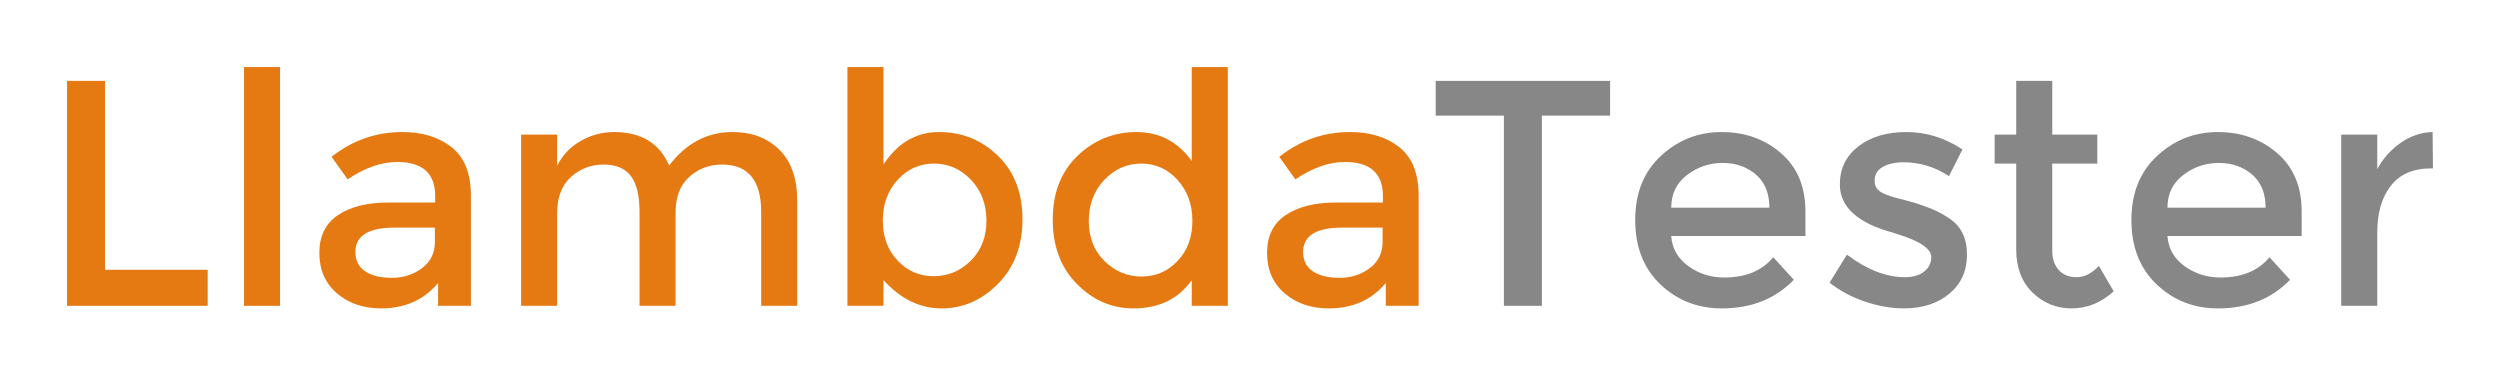
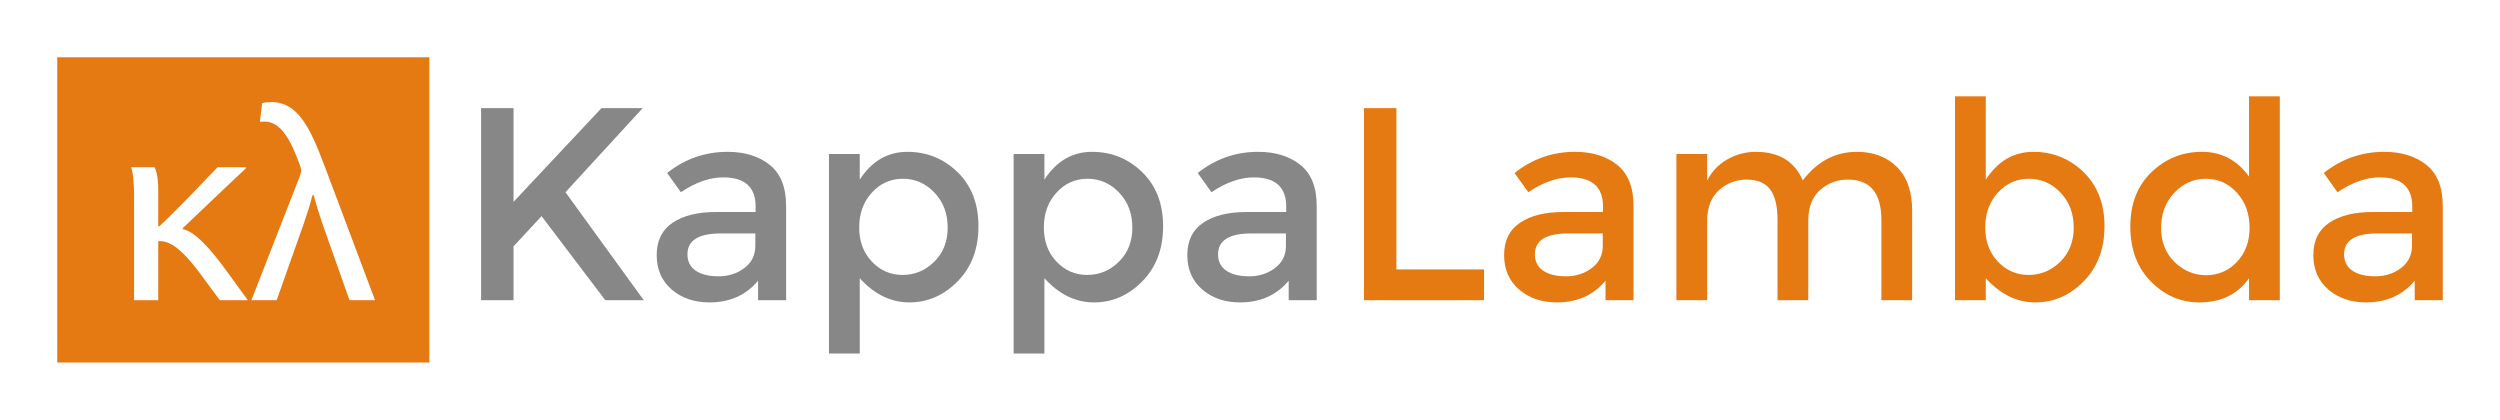
- <svg xmlns="http://www.w3.org/2000/svg" version="1.0" id="Layer_1" x="0px" y="0px" width="372.895px" height="56px" viewBox="0 0 372.895 56" enable-background="new 0 0 372.895 56" xml:space="preserve">
+ <svg xmlns="http://www.w3.org/2000/svg" version="1.0" id="Layer_1" x="0px" y="0px" width="436.711px" height="73.333px" viewBox="0 0 436.711 73.333" enable-background="new 0 0 436.711 73.333" xml:space="preserve">
  <g>
-     <path fill="#E57912" d="M10,45.616V12.064h5.664V40.24h15.312v5.376H10z" />
-     <path fill="#E57912" d="M41.776,45.616H36.4V10h5.376V45.616z" />
-     <path fill="#E57912" d="M70.24,45.616h-4.896v-3.408C63.231,44.736,60.399,46,56.848,46c-2.657,0-4.856-0.751-6.6-2.256   c-1.745-1.504-2.616-3.511-2.616-6.024c0-2.512,0.928-4.392,2.784-5.64c1.855-1.248,4.368-1.872,7.536-1.872h6.96v-0.96   c0-3.391-1.889-5.088-5.664-5.088c-2.369,0-4.832,0.864-7.392,2.592l-2.4-3.36c3.104-2.464,6.624-3.696,10.56-3.696   c3.007,0,5.464,0.76,7.368,2.28c1.903,1.521,2.856,3.912,2.856,7.176V45.616z M64.864,36.112v-2.16h-6.048   c-3.872,0-5.808,1.217-5.808,3.648c0,1.248,0.48,2.201,1.44,2.856c0.96,0.656,2.295,0.984,4.008,0.984   c1.711,0,3.208-0.48,4.488-1.44C64.223,39.04,64.864,37.744,64.864,36.112z" />
-     <path fill="#E57912" d="M83.104,31.792v13.824h-5.376V20.08h5.376v4.656c0.768-1.567,1.927-2.8,3.48-3.696   c1.552-0.896,3.223-1.344,5.016-1.344c4.032,0,6.768,1.664,8.208,4.992c2.528-3.328,5.68-4.992,9.456-4.992   c2.88,0,5.208,0.88,6.984,2.64c1.776,1.76,2.664,4.304,2.664,7.632v15.648h-5.376V31.6c0-4.704-1.952-7.056-5.856-7.056   c-1.824,0-3.416,0.584-4.776,1.752c-1.36,1.168-2.072,2.873-2.136,5.112v14.208h-5.376V31.6c0-2.431-0.432-4.216-1.296-5.352   c-0.864-1.135-2.224-1.704-4.08-1.704s-3.472,0.616-4.848,1.848C83.791,27.625,83.104,29.424,83.104,31.792z" />
-     <path fill="#E57912" d="M140.079,19.696c3.424,0,6.352,1.184,8.784,3.552c2.432,2.369,3.648,5.52,3.648,9.456   s-1.208,7.136-3.624,9.6c-2.417,2.464-5.232,3.696-8.448,3.696c-3.216,0-6.104-1.408-8.664-4.224v3.84h-5.376V10h5.376v14.544   C133.887,21.312,136.655,19.696,140.079,19.696z M131.679,32.896c0,2.433,0.736,4.424,2.208,5.976   c1.472,1.553,3.264,2.328,5.376,2.328s3.952-0.768,5.52-2.304c1.567-1.536,2.352-3.528,2.352-5.976c0-2.448-0.768-4.48-2.304-6.096   c-1.536-1.616-3.376-2.424-5.52-2.424c-2.144,0-3.952,0.808-5.424,2.424C132.415,28.44,131.679,30.465,131.679,32.896z" />
-     <path fill="#E57912" d="M160.623,42.352c-2.4-2.431-3.6-5.631-3.6-9.6c0-3.968,1.231-7.136,3.696-9.504   c2.463-2.368,5.4-3.552,8.808-3.552c3.408,0,6.152,1.44,8.232,4.32V10h5.376v35.616h-5.376v-3.84   c-1.985,2.816-4.88,4.224-8.688,4.224C165.838,46,163.023,44.785,160.623,42.352z M162.399,32.968c0,2.448,0.784,4.44,2.352,5.976   c1.567,1.536,3.408,2.304,5.52,2.304c2.112,0,3.904-0.775,5.376-2.328c1.472-1.552,2.208-3.544,2.208-5.976   c0-2.432-0.736-4.464-2.208-6.096c-1.472-1.632-3.28-2.448-5.424-2.448c-2.145,0-3.984,0.816-5.52,2.448   S162.399,30.52,162.399,32.968z" />
-     <path fill="#E57912" d="M211.599,45.616h-4.896v-3.408c-2.112,2.528-4.944,3.792-8.496,3.792c-2.657,0-4.856-0.751-6.6-2.256   c-1.745-1.504-2.616-3.511-2.616-6.024c0-2.512,0.928-4.392,2.784-5.64c1.855-1.248,4.368-1.872,7.536-1.872h6.96v-0.96   c0-3.391-1.889-5.088-5.664-5.088c-2.369,0-4.832,0.864-7.392,2.592l-2.4-3.36c3.104-2.464,6.624-3.696,10.56-3.696   c3.007,0,5.464,0.76,7.368,2.28c1.903,1.521,2.856,3.912,2.856,7.176V45.616z M206.223,36.112v-2.16h-6.048   c-3.872,0-5.808,1.217-5.808,3.648c0,1.248,0.48,2.201,1.44,2.856c0.96,0.656,2.295,0.984,4.008,0.984   c1.711,0,3.208-0.48,4.488-1.44C205.583,39.04,206.223,37.744,206.223,36.112z" />
-     <path fill="#878787" d="M229.983,17.248v28.368h-5.664V17.248h-10.176v-5.184h26.016v5.184H229.983z" />
-     <path fill="#878787" d="M269.295,35.2h-20.018c0.129,1.856,0.977,3.353,2.545,4.488c1.566,1.136,3.359,1.704,5.375,1.704   c3.201,0,5.633-1.008,7.297-3.024l3.072,3.36C264.814,44.577,261.23,46,256.814,46c-3.584,0-6.633-1.191-9.145-3.576   c-2.512-2.384-3.768-5.584-3.768-9.6c0-4.016,1.279-7.208,3.84-9.576c2.559-2.368,5.576-3.552,9.047-3.552   c3.473,0,6.424,1.048,8.857,3.144c2.432,2.096,3.648,4.984,3.648,8.664V35.2z M249.277,30.976h14.641   c0-2.144-0.672-3.792-2.016-4.944s-3-1.728-4.969-1.728c-1.967,0-3.736,0.6-5.303,1.8   C250.062,27.304,249.277,28.929,249.277,30.976z" />
-     <path fill="#878787" d="M293.391,37.984c0,2.432-0.881,4.376-2.641,5.832c-1.76,1.457-4.016,2.184-6.768,2.184   c-1.857,0-3.785-0.336-5.785-1.008s-3.768-1.615-5.303-2.832l2.592-4.176c2.977,2.24,5.855,3.36,8.641,3.36   c1.215,0,2.176-0.28,2.879-0.84c0.703-0.56,1.057-1.272,1.057-2.136c0-1.279-1.697-2.432-5.088-3.456   c-0.258-0.096-0.449-0.16-0.576-0.192c-5.312-1.44-7.969-3.84-7.969-7.2c0-2.368,0.92-4.264,2.76-5.688   c1.84-1.423,4.232-2.136,7.176-2.136c2.945,0,5.729,0.864,8.354,2.592l-2.018,3.984c-2.08-1.375-4.336-2.064-6.768-2.064   c-1.279,0-2.32,0.233-3.119,0.696c-0.801,0.464-1.201,1.16-1.201,2.088c0,0.833,0.416,1.44,1.248,1.824   c0.576,0.288,1.385,0.56,2.424,0.816c1.041,0.256,1.961,0.512,2.762,0.768c0.799,0.256,1.574,0.544,2.328,0.864   c0.75,0.32,1.559,0.768,2.424,1.344C292.525,33.76,293.391,35.553,293.391,37.984z" />
-     <path fill="#878787" d="M306.109,24.4v12.96c0,1.216,0.32,2.184,0.961,2.904c0.639,0.72,1.535,1.08,2.688,1.08   s2.256-0.56,3.312-1.68l2.207,3.792c-1.889,1.697-3.977,2.544-6.264,2.544s-4.24-0.792-5.855-2.376   c-1.617-1.584-2.424-3.72-2.424-6.408V24.4h-3.217v-4.32h3.217v-8.016h5.375v8.016h6.721v4.32H306.109z" />
-     <path fill="#878787" d="M343.311,35.2h-20.018c0.129,1.856,0.977,3.353,2.545,4.488c1.566,1.136,3.359,1.704,5.375,1.704   c3.201,0,5.633-1.008,7.297-3.024l3.072,3.36C338.83,44.577,335.246,46,330.83,46c-3.584,0-6.633-1.191-9.145-3.576   c-2.512-2.384-3.768-5.584-3.768-9.6c0-4.016,1.279-7.208,3.84-9.576c2.559-2.368,5.576-3.552,9.047-3.552   c3.473,0,6.424,1.048,8.857,3.144c2.432,2.096,3.648,4.984,3.648,8.664V35.2z M323.293,30.976h14.641   c0-2.144-0.672-3.792-2.016-4.944s-3-1.728-4.969-1.728c-1.967,0-3.736,0.6-5.303,1.8   C324.078,27.304,323.293,28.929,323.293,30.976z" />
-     <path fill="#878787" d="M362.605,25.12c-2.656,0-4.656,0.864-6,2.592s-2.016,4.048-2.016,6.96v10.944h-5.377V20.08h5.377v5.136   c0.863-1.6,2.039-2.912,3.527-3.936c1.488-1.024,3.064-1.552,4.729-1.584l0.049,5.424C362.797,25.12,362.701,25.12,362.605,25.12z" />
+     <path fill="#E57912" d="M10,10v53.333h65V10H10z M38.396,52.443l-3.648-4.944c-2.353-3.072-4.513-5.329-6.721-5.376h-0.384v10.321   h-4.224V34.25c0-1.873-0.144-4.177-0.528-5.041h4.081c0.384,0.528,0.672,2.016,0.672,3.936v6.385h0.192   c4.176-3.937,7.44-7.537,10.177-10.321h4.944v0.192c-3.264,3.024-6.96,6.625-11.041,10.465v0.144   c2.304,0.528,4.8,3.504,7.153,6.625l4.224,5.809H38.396z M61.052,52.443l-4.705-13.297c-0.528-1.584-1.056-3.168-1.536-5.04h-0.24   c-0.336,1.536-0.96,3.312-1.488,4.896l-4.752,13.441h-4.417l8.401-21.506c0.192-0.528,0.288-0.864,0.288-1.104   c0-0.288-0.096-0.72-0.336-1.296c-1.488-4.08-3.216-7.296-6.049-7.296c-0.24,0-0.528,0-0.816,0.048l0.384-3.264   c0.384-0.144,1.056-0.192,1.632-0.192c4.561,0,6.721,4.368,9.217,10.993l8.881,23.618H61.052z" />
+     <path fill="#878787" d="M84.042,18.891h5.664v16.368l15.359-16.368h7.2L98.777,33.579l13.681,18.864h-6.721L94.601,37.755   l-4.896,5.28v9.408h-5.664V18.891z" />
+     <path fill="#878787" d="M137.322,52.443h-4.896v-3.408c-2.111,2.528-4.943,3.792-8.496,3.792c-2.656,0-4.855-0.751-6.6-2.256   c-1.744-1.504-2.616-3.511-2.616-6.024c0-2.512,0.928-4.392,2.784-5.64c1.855-1.248,4.368-1.872,7.536-1.872h6.96v-0.96   c0-3.391-1.889-5.088-5.664-5.088c-2.368,0-4.832,0.864-7.392,2.592l-2.4-3.36c3.104-2.464,6.624-3.696,10.56-3.696   c3.008,0,5.464,0.76,7.368,2.28c1.903,1.521,2.856,3.912,2.856,7.176V52.443z M131.946,42.939v-2.16h-6.048   c-3.873,0-5.809,1.217-5.809,3.648c0,1.248,0.48,2.201,1.44,2.856c0.96,0.656,2.296,0.984,4.008,0.984s3.208-0.48,4.488-1.44   C131.305,45.867,131.946,44.571,131.946,42.939z" />
+     <path fill="#878787" d="M158.49,26.523c3.424,0,6.352,1.184,8.783,3.552c2.432,2.369,3.648,5.52,3.648,9.456   s-1.208,7.136-3.624,9.6c-2.416,2.464-5.232,3.696-8.448,3.696s-6.104-1.408-8.664-4.224v13.152h-5.376V26.907h5.376v4.464   C152.297,28.139,155.065,26.523,158.49,26.523z M150.089,39.723c0,2.433,0.735,4.424,2.208,5.976   c1.472,1.553,3.264,2.328,5.376,2.328s3.952-0.768,5.521-2.304c1.567-1.536,2.352-3.528,2.352-5.976   c0-2.448-0.768-4.48-2.304-6.096c-1.536-1.616-3.377-2.424-5.521-2.424c-2.145,0-3.952,0.808-5.424,2.424   C150.825,35.267,150.089,37.292,150.089,39.723z" />
+     <path fill="#878787" d="M190.746,26.523c3.424,0,6.352,1.184,8.783,3.552c2.432,2.369,3.648,5.52,3.648,9.456   s-1.208,7.136-3.624,9.6c-2.416,2.464-5.232,3.696-8.448,3.696s-6.104-1.408-8.664-4.224v13.152h-5.376V26.907h5.376v4.464   C184.553,28.139,187.321,26.523,190.746,26.523z M182.345,39.723c0,2.433,0.735,4.424,2.208,5.976   c1.472,1.553,3.264,2.328,5.376,2.328s3.952-0.768,5.521-2.304c1.567-1.536,2.352-3.528,2.352-5.976   c0-2.448-0.768-4.48-2.304-6.096c-1.536-1.616-3.377-2.424-5.521-2.424c-2.145,0-3.952,0.808-5.424,2.424   C183.081,35.267,182.345,37.292,182.345,39.723z" />
+     <path fill="#878787" d="M230.009,52.443h-4.896v-3.408c-2.111,2.528-4.943,3.792-8.496,3.792c-2.656,0-4.855-0.751-6.6-2.256   c-1.744-1.504-2.616-3.511-2.616-6.024c0-2.512,0.928-4.392,2.784-5.64c1.855-1.248,4.368-1.872,7.536-1.872h6.96v-0.96   c0-3.391-1.889-5.088-5.664-5.088c-2.368,0-4.832,0.864-7.392,2.592l-2.4-3.36c3.104-2.464,6.624-3.696,10.56-3.696   c3.008,0,5.464,0.76,7.368,2.28c1.903,1.521,2.856,3.912,2.856,7.176V52.443z M224.633,42.939v-2.16h-6.048   c-3.873,0-5.809,1.217-5.809,3.648c0,1.248,0.48,2.201,1.44,2.856c0.96,0.656,2.296,0.984,4.008,0.984s3.208-0.48,4.488-1.44   C223.993,45.867,224.633,44.571,224.633,42.939z" />
+     <path fill="#E57912" d="M238.264,52.443V18.891h5.664v28.176h15.312v5.376H238.264z" />
+     <path fill="#E57912" d="M285.352,52.443h-4.896v-3.408c-2.111,2.528-4.943,3.792-8.496,3.792c-2.656,0-4.855-0.751-6.6-2.256   c-1.744-1.504-2.615-3.511-2.615-6.024c0-2.512,0.928-4.392,2.783-5.64s4.369-1.872,7.537-1.872h6.959v-0.96   c0-3.391-1.889-5.088-5.664-5.088c-2.367,0-4.832,0.864-7.391,2.592l-2.4-3.36c3.104-2.464,6.623-3.696,10.559-3.696   c3.008,0,5.465,0.76,7.369,2.28c1.902,1.521,2.855,3.912,2.855,7.176V52.443z M279.977,42.939v-2.16h-6.049   c-3.873,0-5.809,1.217-5.809,3.648c0,1.248,0.48,2.201,1.441,2.856c0.959,0.656,2.295,0.984,4.008,0.984   c1.711,0,3.207-0.48,4.488-1.44C279.336,45.867,279.977,44.571,279.977,42.939z" />
+     <path fill="#E57912" d="M298.215,38.619v13.824h-5.375V26.907h5.375v4.656c0.77-1.567,1.928-2.8,3.48-3.696   c1.553-0.896,3.225-1.344,5.016-1.344c4.033,0,6.77,1.664,8.209,4.992c2.527-3.328,5.68-4.992,9.455-4.992   c2.881,0,5.209,0.88,6.984,2.64c1.775,1.76,2.664,4.304,2.664,7.632v15.648h-5.375V38.427c0-4.704-1.953-7.056-5.857-7.056   c-1.824,0-3.416,0.584-4.775,1.752c-1.361,1.168-2.072,2.873-2.137,5.112v14.208h-5.375V38.427c0-2.431-0.432-4.216-1.297-5.352   c-0.863-1.135-2.225-1.704-4.08-1.704s-3.473,0.616-4.848,1.848C298.904,34.451,298.215,36.251,298.215,38.619z" />
+     <path fill="#E57912" d="M355.191,26.523c3.424,0,6.352,1.184,8.783,3.552c2.432,2.369,3.648,5.52,3.648,9.456   s-1.209,7.136-3.625,9.6c-2.416,2.464-5.232,3.696-8.447,3.696c-3.217,0-6.104-1.408-8.664-4.224v3.84h-5.377V16.827h5.377v14.544   C348.998,28.139,351.766,26.523,355.191,26.523z M346.791,39.723c0,2.433,0.734,4.424,2.207,5.976   c1.473,1.553,3.264,2.328,5.377,2.328c2.111,0,3.951-0.768,5.52-2.304c1.568-1.536,2.352-3.528,2.352-5.976   c0-2.448-0.768-4.48-2.303-6.096c-1.537-1.616-3.377-2.424-5.521-2.424s-3.951,0.808-5.424,2.424   C347.525,35.267,346.791,37.292,346.791,39.723z" />
+     <path fill="#E57912" d="M375.734,49.179c-2.4-2.431-3.6-5.631-3.6-9.6c0-3.968,1.23-7.136,3.695-9.504   c2.465-2.368,5.4-3.552,8.809-3.552s6.15,1.44,8.232,4.32V16.827h5.375v35.616h-5.375v-3.84c-1.984,2.816-4.881,4.224-8.689,4.224   C380.949,52.827,378.135,51.611,375.734,49.179z M377.51,39.795c0,2.448,0.785,4.44,2.354,5.976   c1.566,1.536,3.406,2.304,5.52,2.304c2.111,0,3.904-0.775,5.375-2.328c1.473-1.552,2.209-3.544,2.209-5.976   c0-2.432-0.736-4.464-2.209-6.096c-1.471-1.632-3.279-2.448-5.424-2.448s-3.984,0.816-5.52,2.448S377.51,37.347,377.51,39.795z" />
+     <path fill="#E57912" d="M426.711,52.443h-4.896v-3.408c-2.111,2.528-4.943,3.792-8.496,3.792c-2.656,0-4.855-0.751-6.6-2.256   c-1.744-1.504-2.617-3.511-2.617-6.024c0-2.512,0.928-4.392,2.785-5.64c1.855-1.248,4.367-1.872,7.535-1.872h6.961v-0.96   c0-3.391-1.889-5.088-5.664-5.088c-2.369,0-4.832,0.864-7.393,2.592l-2.4-3.36c3.104-2.464,6.625-3.696,10.561-3.696   c3.008,0,5.463,0.76,7.367,2.28c1.904,1.521,2.857,3.912,2.857,7.176V52.443z M421.334,42.939v-2.16h-6.047   c-3.873,0-5.809,1.217-5.809,3.648c0,1.248,0.48,2.201,1.439,2.856c0.961,0.656,2.297,0.984,4.008,0.984   c1.713,0,3.209-0.48,4.488-1.44C420.693,45.867,421.334,44.571,421.334,42.939z" />
  </g>
</svg>
